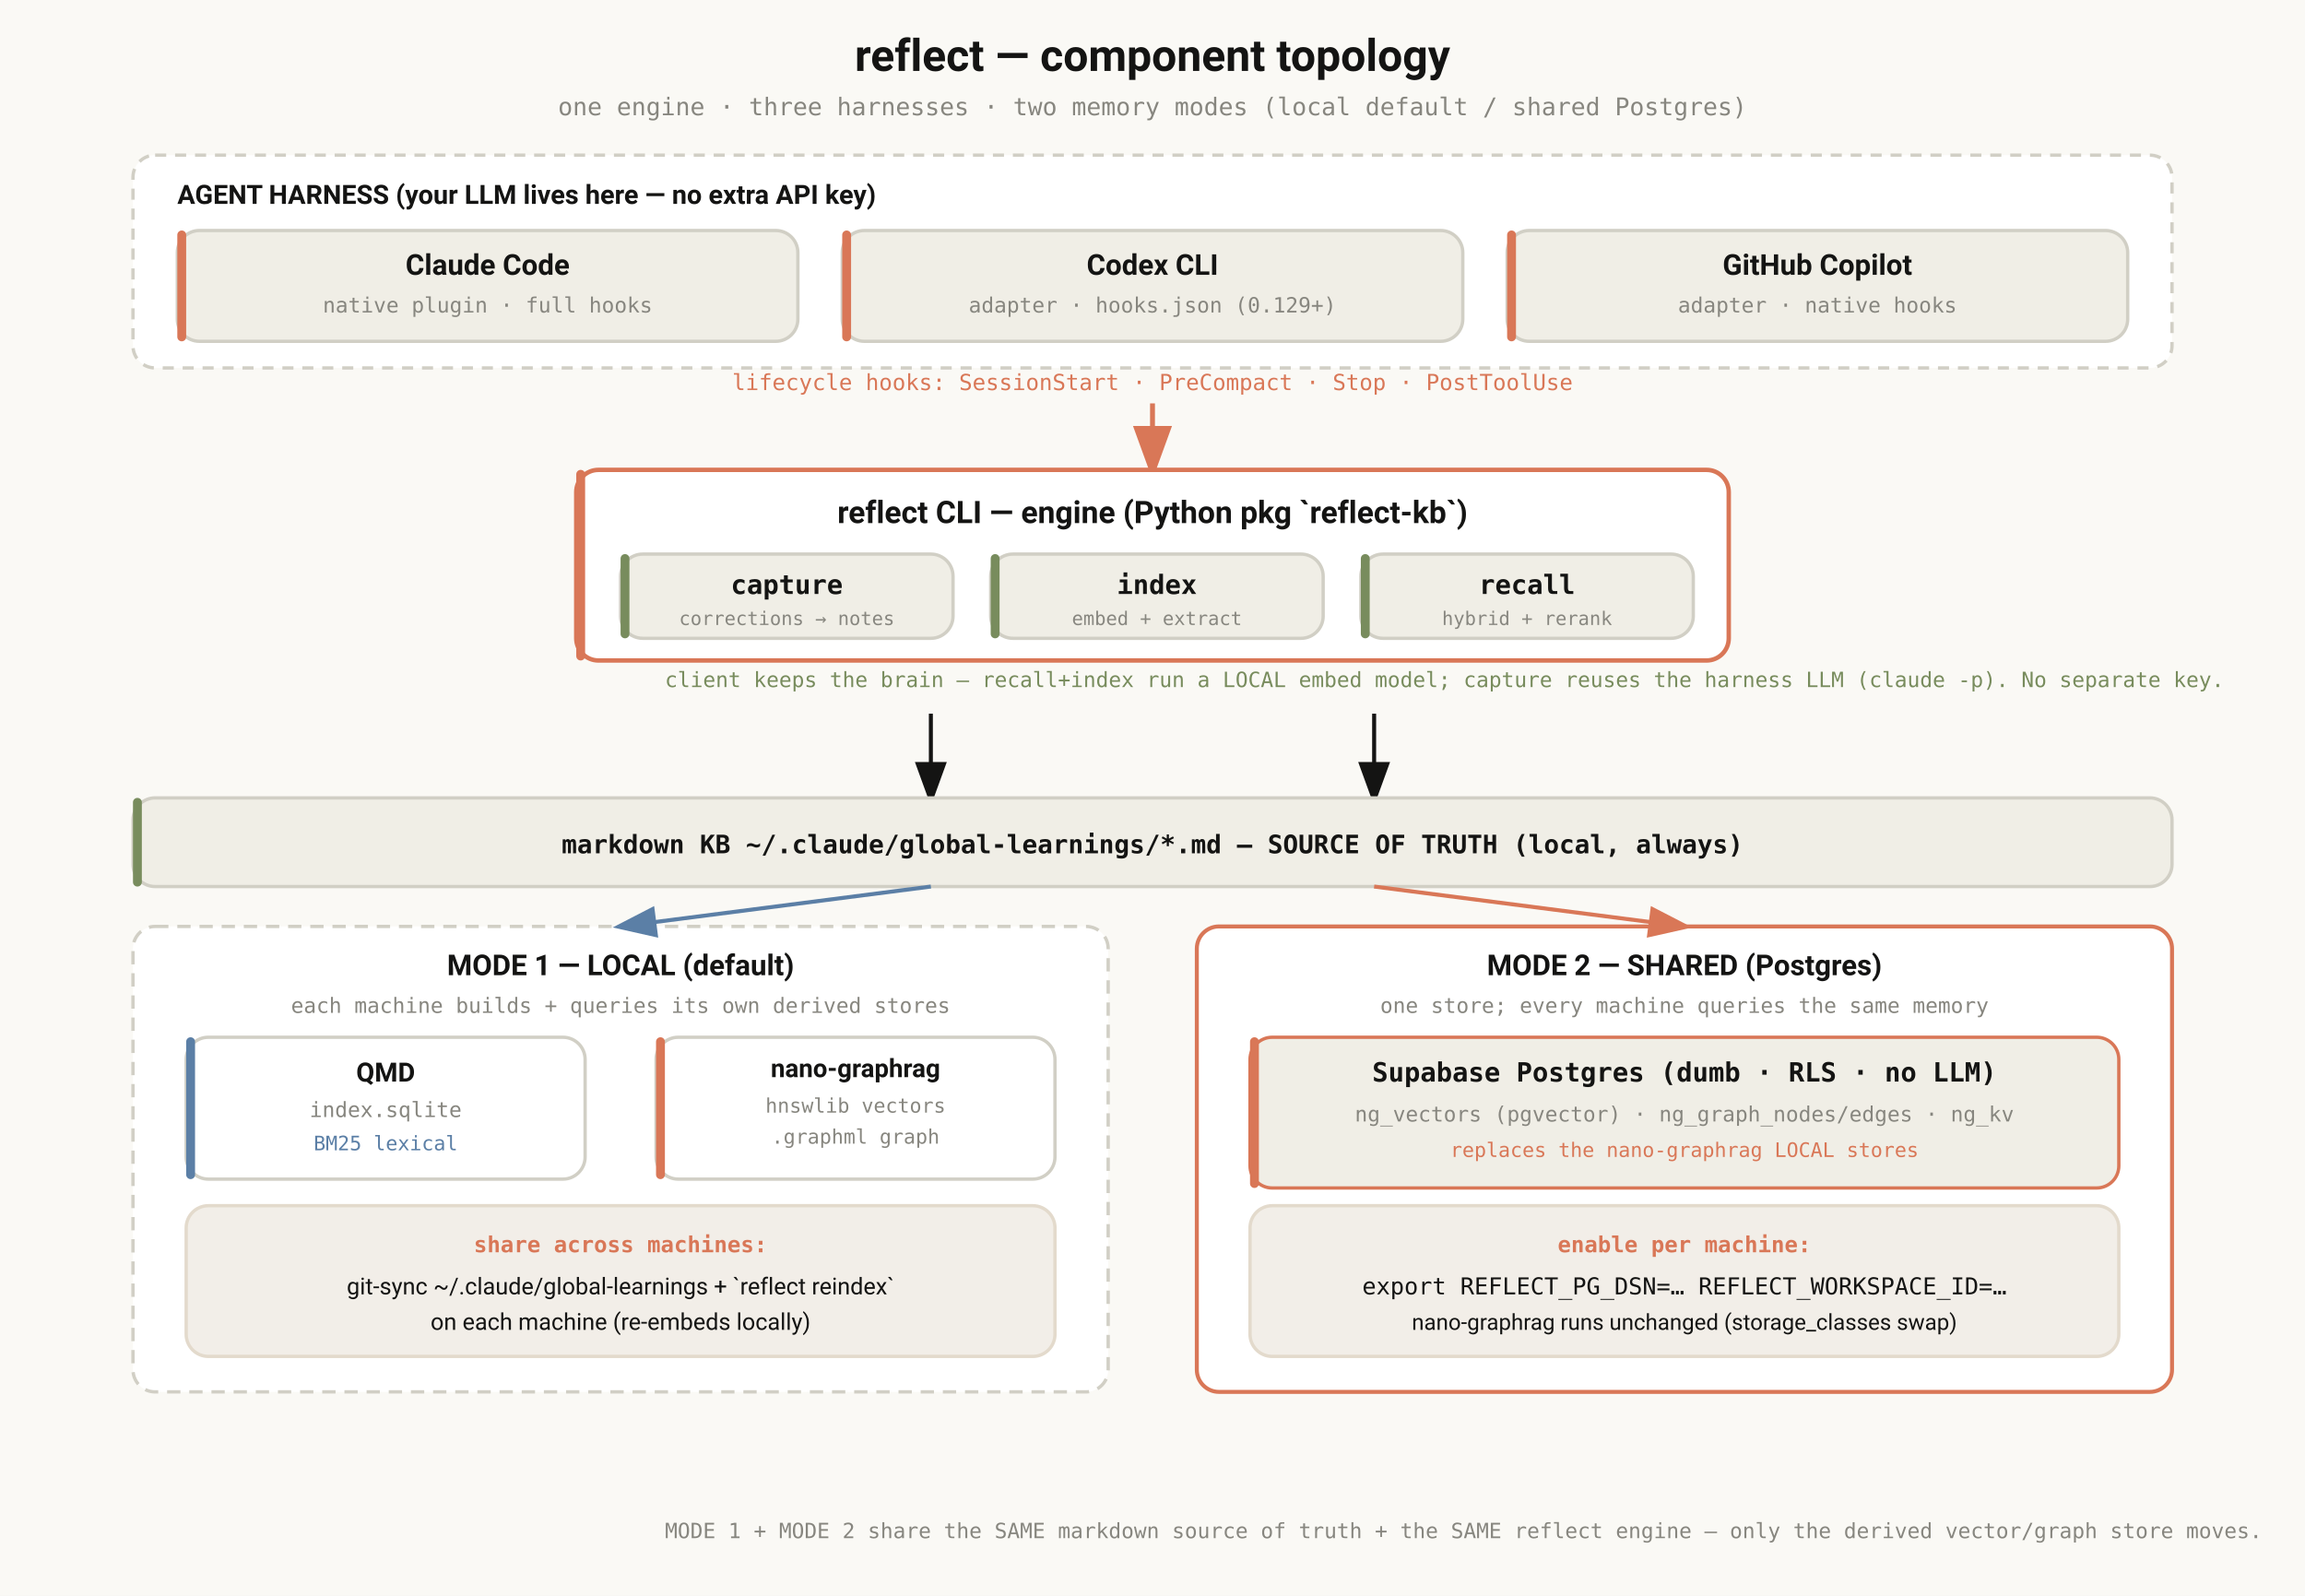
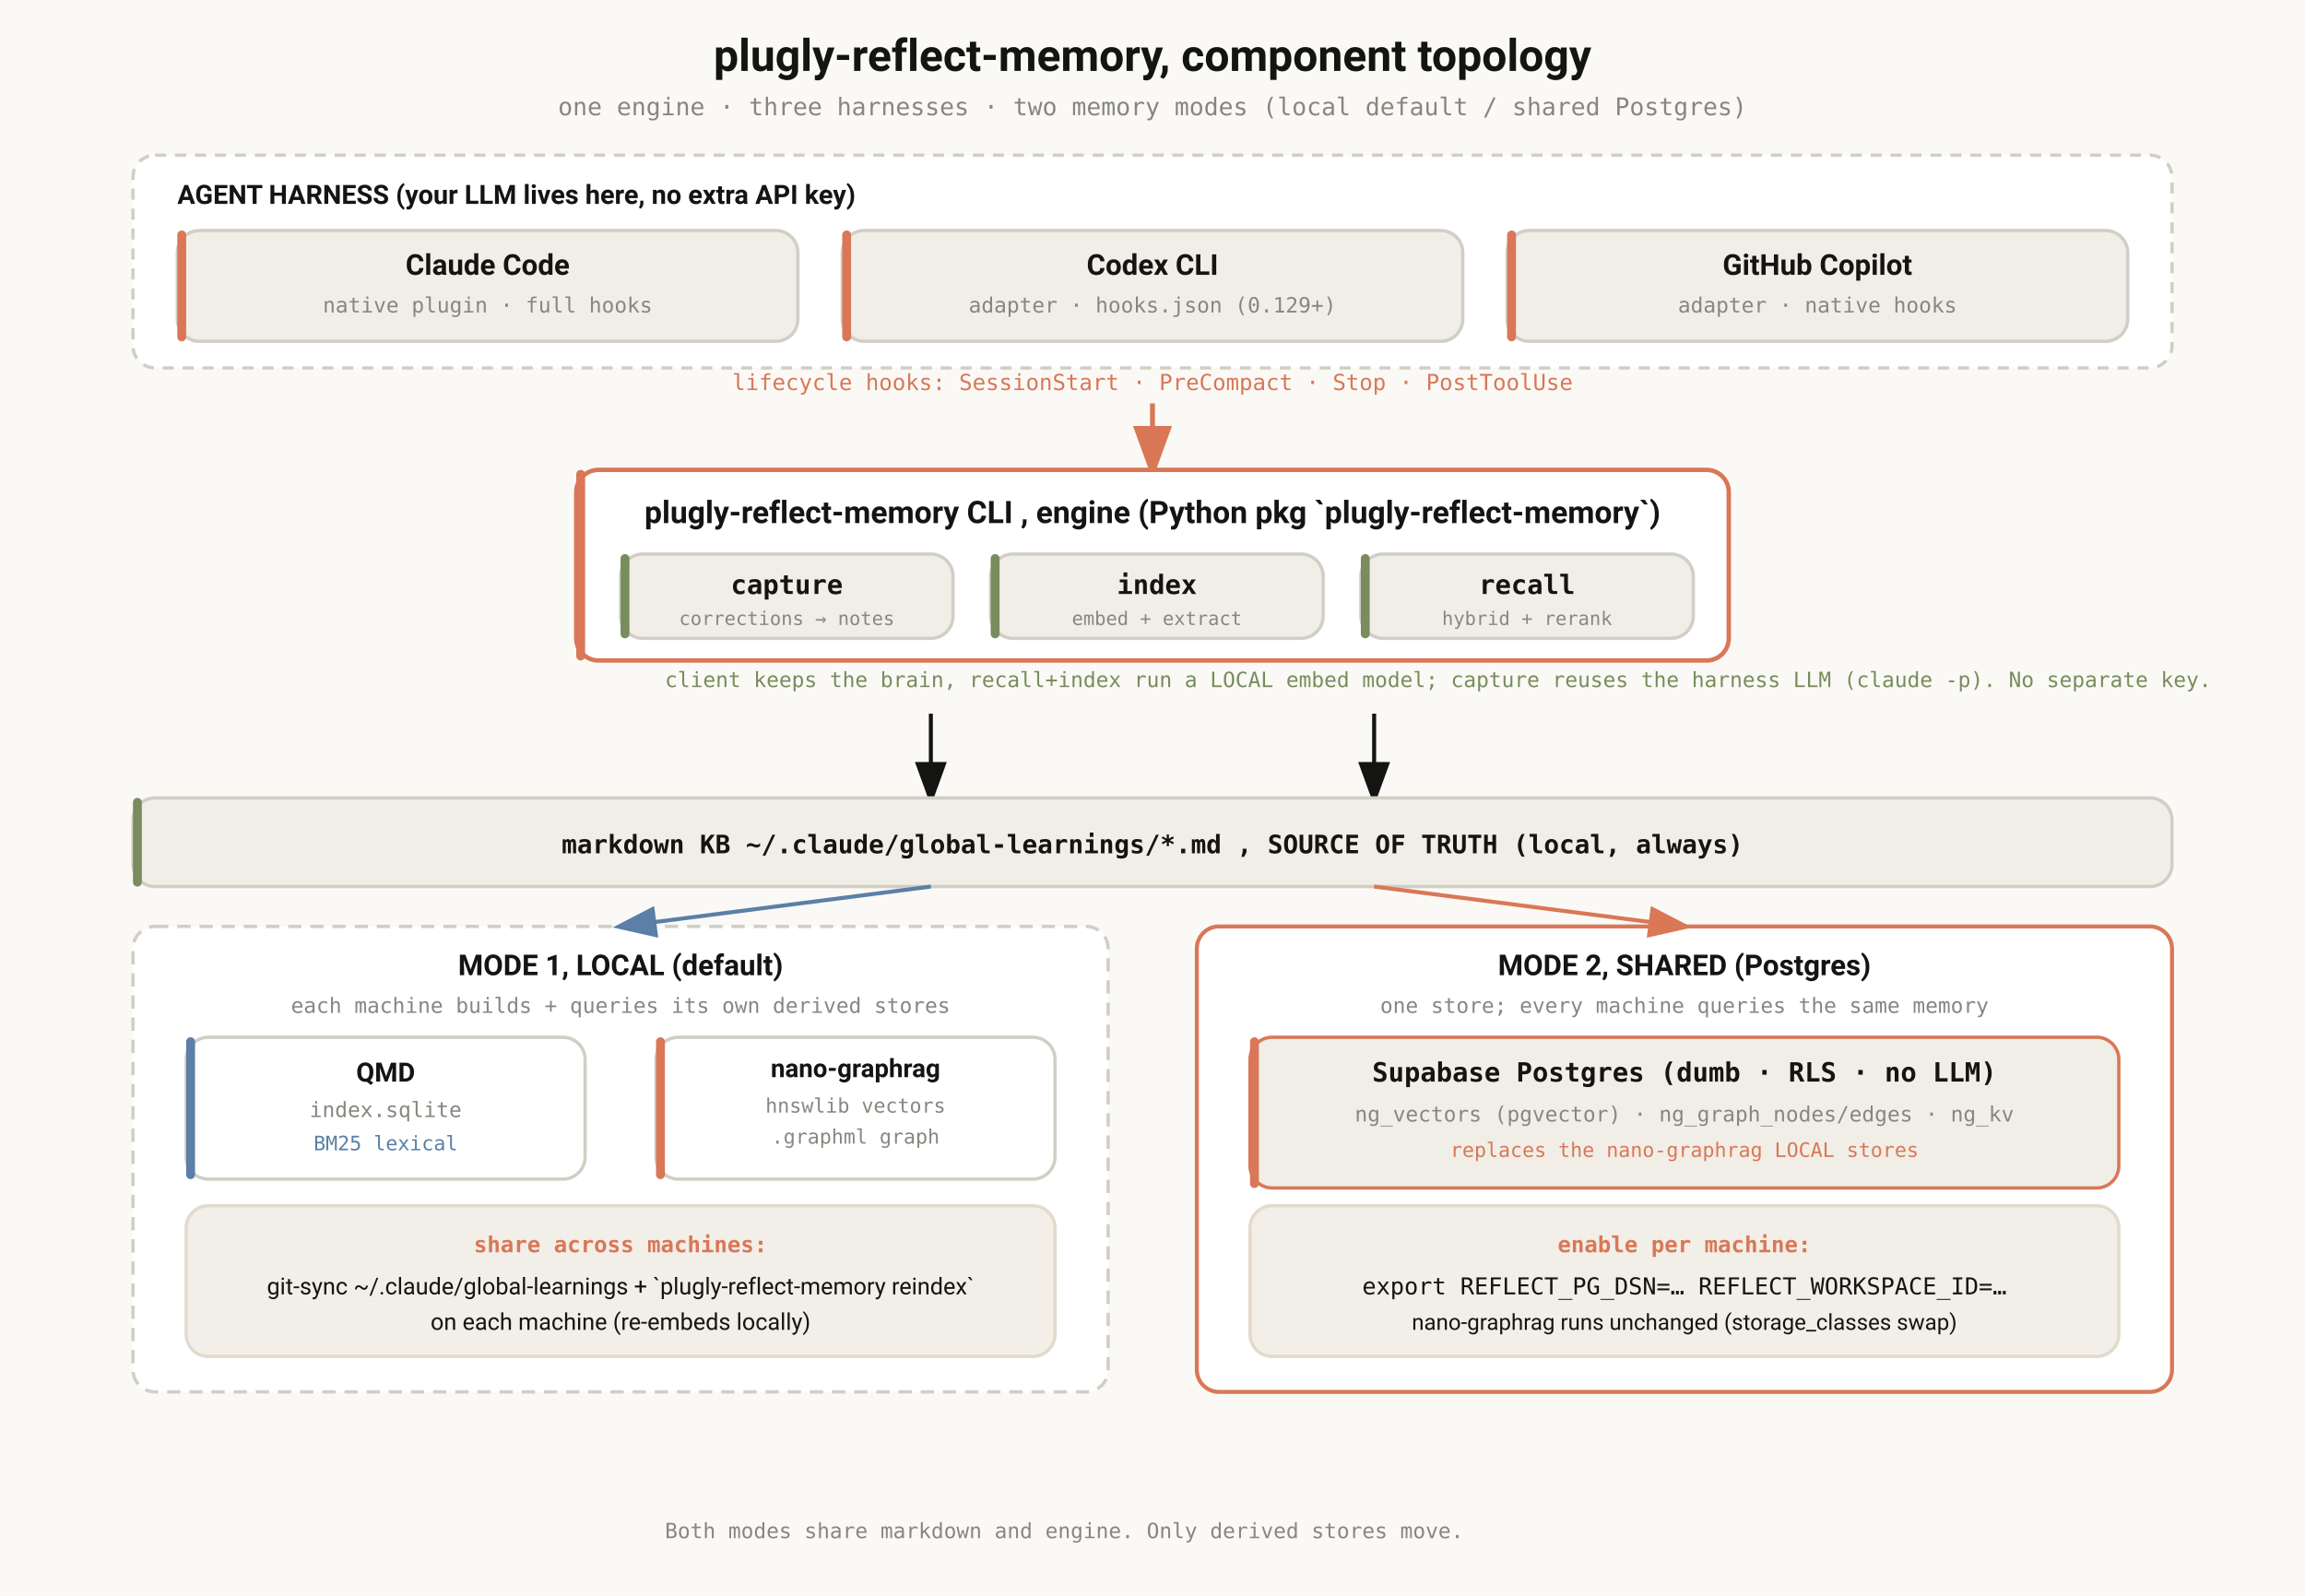
<svg xmlns="http://www.w3.org/2000/svg" viewBox="0 0 1040 720" font-family="system-ui,-apple-system,Segoe UI,Roboto,sans-serif">
  <defs>
    <marker id="aClay" markerWidth="11" markerHeight="8" refX="9" refY="4" orient="auto">
      <path d="M0,0 L11,4 L0,8 Z" fill="#D97757" />
    </marker>
    <marker id="aSlate" markerWidth="11" markerHeight="8" refX="9" refY="4" orient="auto">
      <path d="M0,0 L11,4 L0,8 Z" fill="#141413" />
    </marker>
    <marker id="aOlive" markerWidth="11" markerHeight="8" refX="9" refY="4" orient="auto">
      <path d="M0,0 L11,4 L0,8 Z" fill="#788C5D" />
    </marker>
    <marker id="aBlue" markerWidth="11" markerHeight="8" refX="9" refY="4" orient="auto">
      <path d="M0,0 L11,4 L0,8 Z" fill="#5B7FA6" />
    </marker>
  </defs>
  <rect width="1040" height="720" fill="#FAF9F5" />
-   <text x="520" y="32" font-size="20" fill="#141413" text-anchor="middle" font-weight="700">reflect — component topology</text>
+   <text x="520" y="32" font-size="20" fill="#141413" text-anchor="middle" font-weight="700">plugly-reflect-memory, component topology</text>
  <text x="520" y="52" font-size="11" fill="#87867F" text-anchor="middle" font-weight="400" font-family="ui-monospace,SF Mono,Menlo,monospace">one engine · three harnesses · two memory modes (local default / shared Postgres)</text>
  <rect x="60" y="70" width="920" height="96" rx="10" fill="#fff" stroke="#D1CFC5" stroke-width="1.5" stroke-dasharray="5,4" />
-   <text x="80" y="92" font-size="12" fill="#141413" text-anchor="start" font-weight="700">AGENT HARNESS  (your LLM lives here — no extra API key)</text>
+   <text x="80" y="92" font-size="12" fill="#141413" text-anchor="start" font-weight="700">AGENT HARNESS  (your LLM lives here, no extra API key)</text>
  <rect x="80" y="104" width="280" height="50" rx="10" fill="#F0EEE6" stroke="#D1CFC5" stroke-width="1.5" />
  <rect x="80" y="104" width="4" height="50" rx="2" fill="#D97757" />
  <text x="220" y="124" font-size="13" fill="#141413" text-anchor="middle" font-weight="700">Claude Code</text>
  <text x="220" y="141" font-size="9.5" fill="#87867F" text-anchor="middle" font-weight="400" font-family="ui-monospace,SF Mono,Menlo,monospace">native plugin · full hooks</text>
  <rect x="380" y="104" width="280" height="50" rx="10" fill="#F0EEE6" stroke="#D1CFC5" stroke-width="1.5" />
  <rect x="380" y="104" width="4" height="50" rx="2" fill="#D97757" />
  <text x="520" y="124" font-size="13" fill="#141413" text-anchor="middle" font-weight="700">Codex CLI</text>
  <text x="520" y="141" font-size="9.5" fill="#87867F" text-anchor="middle" font-weight="400" font-family="ui-monospace,SF Mono,Menlo,monospace">adapter · hooks.json (0.129+)</text>
  <rect x="680" y="104" width="280" height="50" rx="10" fill="#F0EEE6" stroke="#D1CFC5" stroke-width="1.5" />
  <rect x="680" y="104" width="4" height="50" rx="2" fill="#D97757" />
  <text x="820" y="124" font-size="13" fill="#141413" text-anchor="middle" font-weight="700">GitHub Copilot</text>
  <text x="820" y="141" font-size="9.5" fill="#87867F" text-anchor="middle" font-weight="400" font-family="ui-monospace,SF Mono,Menlo,monospace">adapter · native hooks</text>
  <text x="520" y="176" font-size="10" fill="#D97757" text-anchor="middle" font-weight="400" font-family="ui-monospace,SF Mono,Menlo,monospace">lifecycle hooks: SessionStart · PreCompact · Stop · PostToolUse</text>
  <path d="M520,182 L520,212" stroke="#D97757" stroke-width="2.2" fill="none" marker-end="url(#aClay)" />
  <rect x="260" y="212" width="520" height="86" rx="10" fill="#fff" stroke="#D97757" stroke-width="2" />
  <rect x="260" y="212" width="4" height="86" rx="2" fill="#D97757" />
-   <text x="520" y="236" font-size="14" fill="#141413" text-anchor="middle" font-weight="700">reflect CLI  —  engine (Python pkg `reflect-kb`)</text>
+   <text x="520" y="236" font-size="14" fill="#141413" text-anchor="middle" font-weight="700">plugly-reflect-memory CLI ,  engine (Python pkg `plugly-reflect-memory`)</text>
  <rect x="280" y="250" width="150" height="38" rx="10" fill="#F0EEE6" stroke="#D1CFC5" stroke-width="1.5" />
  <rect x="280" y="250" width="4" height="38" rx="2" fill="#788C5D" />
  <text x="355" y="268" font-size="12" fill="#141413" text-anchor="middle" font-weight="600" font-family="ui-monospace,SF Mono,Menlo,monospace">capture</text>
  <text x="355" y="282" font-size="8.5" fill="#87867F" text-anchor="middle" font-weight="400" font-family="ui-monospace,SF Mono,Menlo,monospace">corrections → notes</text>
  <rect x="447" y="250" width="150" height="38" rx="10" fill="#F0EEE6" stroke="#D1CFC5" stroke-width="1.5" />
  <rect x="447" y="250" width="4" height="38" rx="2" fill="#788C5D" />
  <text x="522" y="268" font-size="12" fill="#141413" text-anchor="middle" font-weight="600" font-family="ui-monospace,SF Mono,Menlo,monospace">index</text>
  <text x="522" y="282" font-size="8.5" fill="#87867F" text-anchor="middle" font-weight="400" font-family="ui-monospace,SF Mono,Menlo,monospace">embed + extract</text>
  <rect x="614" y="250" width="150" height="38" rx="10" fill="#F0EEE6" stroke="#D1CFC5" stroke-width="1.5" />
  <rect x="614" y="250" width="4" height="38" rx="2" fill="#788C5D" />
  <text x="689" y="268" font-size="12" fill="#141413" text-anchor="middle" font-weight="600" font-family="ui-monospace,SF Mono,Menlo,monospace">recall</text>
  <text x="689" y="282" font-size="8.5" fill="#87867F" text-anchor="middle" font-weight="400" font-family="ui-monospace,SF Mono,Menlo,monospace">hybrid + rerank</text>
-   <text x="300" y="310" font-size="9.5" fill="#788C5D" text-anchor="start" font-weight="400" font-family="ui-monospace,SF Mono,Menlo,monospace">client keeps the brain — recall+index run a LOCAL embed model; capture reuses the harness LLM (claude -p). No separate key.</text>
+   <text x="300" y="310" font-size="9.5" fill="#788C5D" text-anchor="start" font-weight="400" font-family="ui-monospace,SF Mono,Menlo,monospace">client keeps the brain, recall+index run a LOCAL embed model; capture reuses the harness LLM (claude -p). No separate key.</text>
  <path d="M420,322 L420,360" stroke="#141413" stroke-width="1.8" fill="none" marker-end="url(#aSlate)" />
  <path d="M620,322 L620,360" stroke="#141413" stroke-width="1.8" fill="none" marker-end="url(#aSlate)" />
  <rect x="60" y="360" width="920" height="40" rx="10" fill="#F0EEE6" stroke="#D1CFC5" stroke-width="1.5" />
  <rect x="60" y="360" width="4" height="40" rx="2" fill="#788C5D" />
-   <text x="520" y="385" font-size="11.5" fill="#141413" text-anchor="middle" font-weight="600" font-family="ui-monospace,SF Mono,Menlo,monospace">markdown KB  ~/.claude/global-learnings/*.md   —   SOURCE OF TRUTH (local, always)</text>
+   <text x="520" y="385" font-size="11.5" fill="#141413" text-anchor="middle" font-weight="600" font-family="ui-monospace,SF Mono,Menlo,monospace">markdown KB  ~/.claude/global-learnings/*.md  ,   SOURCE OF TRUTH (local, always)</text>
  <rect x="60" y="418" width="440" height="210" rx="10" fill="#fff" stroke="#D1CFC5" stroke-width="1.5" stroke-dasharray="6,4" />
-   <text x="280" y="440" font-size="13" fill="#141413" text-anchor="middle" font-weight="700">MODE 1 — LOCAL (default)</text>
+   <text x="280" y="440" font-size="13" fill="#141413" text-anchor="middle" font-weight="700">MODE 1, LOCAL (default)</text>
  <text x="280" y="457" font-size="9.5" fill="#87867F" text-anchor="middle" font-weight="400" font-family="ui-monospace,SF Mono,Menlo,monospace">each machine builds + queries its own derived stores</text>
  <rect x="84" y="468" width="180" height="64" rx="10" fill="#fff" stroke="#D1CFC5" stroke-width="1.5" />
  <rect x="84" y="468" width="4" height="64" rx="2" fill="#5B7FA6" />
  <text x="174" y="488" font-size="12" fill="#141413" text-anchor="middle" font-weight="600">QMD</text>
  <text x="174" y="504" font-size="9.5" fill="#87867F" text-anchor="middle" font-weight="400" font-family="ui-monospace,SF Mono,Menlo,monospace">index.sqlite</text>
  <text x="174" y="519" font-size="9" fill="#5B7FA6" text-anchor="middle" font-weight="400" font-family="ui-monospace,SF Mono,Menlo,monospace">BM25 lexical</text>
  <rect x="296" y="468" width="180" height="64" rx="10" fill="#fff" stroke="#D1CFC5" stroke-width="1.5" />
  <rect x="296" y="468" width="4" height="64" rx="2" fill="#D97757" />
  <text x="386" y="486" font-size="11.5" fill="#141413" text-anchor="middle" font-weight="600">nano-graphrag</text>
  <text x="386" y="502" font-size="9" fill="#87867F" text-anchor="middle" font-weight="400" font-family="ui-monospace,SF Mono,Menlo,monospace">hnswlib vectors</text>
  <text x="386" y="516" font-size="9" fill="#87867F" text-anchor="middle" font-weight="400" font-family="ui-monospace,SF Mono,Menlo,monospace">.graphml graph</text>
  <rect x="84" y="544" width="392" height="68" rx="10" fill="rgba(227,218,204,0.45)" stroke="#E3DACC" stroke-width="1.5" />
  <text x="280" y="565" font-size="10" fill="#D97757" text-anchor="middle" font-weight="700" font-family="ui-monospace,SF Mono,Menlo,monospace">share across machines:</text>
-   <text x="280" y="584" font-size="10.5" fill="#141413" text-anchor="middle" font-weight="400">git-sync ~/.claude/global-learnings  +  `reflect reindex`</text>
+   <text x="280" y="584" font-size="10.5" fill="#141413" text-anchor="middle" font-weight="400">git-sync ~/.claude/global-learnings  +  `plugly-reflect-memory reindex`</text>
  <text x="280" y="600" font-size="10.5" fill="#141413" text-anchor="middle" font-weight="400">on each machine (re-embeds locally)</text>
  <rect x="540" y="418" width="440" height="210" rx="10" fill="#fff" stroke="#D97757" stroke-width="1.8" />
-   <text x="760" y="440" font-size="13" fill="#141413" text-anchor="middle" font-weight="700">MODE 2 — SHARED (Postgres)</text>
+   <text x="760" y="440" font-size="13" fill="#141413" text-anchor="middle" font-weight="700">MODE 2, SHARED (Postgres)</text>
  <text x="760" y="457" font-size="9.5" fill="#87867F" text-anchor="middle" font-weight="400" font-family="ui-monospace,SF Mono,Menlo,monospace">one store; every machine queries the same memory</text>
  <rect x="564" y="468" width="392" height="68" rx="10" fill="#F0EEE6" stroke="#D97757" stroke-width="1.5" />
  <rect x="564" y="468" width="4" height="68" rx="2" fill="#D97757" />
  <text x="760" y="488" font-size="12" fill="#141413" text-anchor="middle" font-weight="700" font-family="ui-monospace,SF Mono,Menlo,monospace">Supabase Postgres  (dumb · RLS · no LLM)</text>
  <text x="760" y="506" font-size="9.5" fill="#87867F" text-anchor="middle" font-weight="400" font-family="ui-monospace,SF Mono,Menlo,monospace">ng_vectors (pgvector) · ng_graph_nodes/edges · ng_kv</text>
  <text x="760" y="522" font-size="9" fill="#D97757" text-anchor="middle" font-weight="400" font-family="ui-monospace,SF Mono,Menlo,monospace">replaces the nano-graphrag LOCAL stores</text>
  <rect x="564" y="544" width="392" height="68" rx="10" fill="rgba(227,218,204,0.45)" stroke="#E3DACC" stroke-width="1.5" />
  <text x="760" y="565" font-size="10" fill="#D97757" text-anchor="middle" font-weight="700" font-family="ui-monospace,SF Mono,Menlo,monospace">enable per machine:</text>
  <text x="760" y="584" font-size="10.5" fill="#141413" text-anchor="middle" font-weight="400" font-family="ui-monospace,SF Mono,Menlo,monospace">export REFLECT_PG_DSN=…  REFLECT_WORKSPACE_ID=…</text>
  <text x="760" y="600" font-size="10" fill="#141413" text-anchor="middle" font-weight="400">nano-graphrag runs unchanged (storage_classes swap)</text>
  <path d="M420,400 L280,418" stroke="#5B7FA6" stroke-width="1.8" fill="none" marker-end="url(#aBlue)" />
  <path d="M620,400 L760,418" stroke="#D97757" stroke-width="1.8" fill="none" marker-end="url(#aClay)" />
-   <text x="300" y="694" font-size="9.5" fill="#87867F" text-anchor="start" font-weight="400" font-family="ui-monospace,SF Mono,Menlo,monospace">MODE 1 + MODE 2 share the SAME markdown source of truth + the SAME reflect engine — only the derived vector/graph store moves.</text>
+   <text x="300" y="694" font-size="9.5" fill="#87867F" text-anchor="start" font-weight="400" font-family="ui-monospace,SF Mono,Menlo,monospace">Both modes share markdown and engine. Only derived stores move.</text>
</svg>
